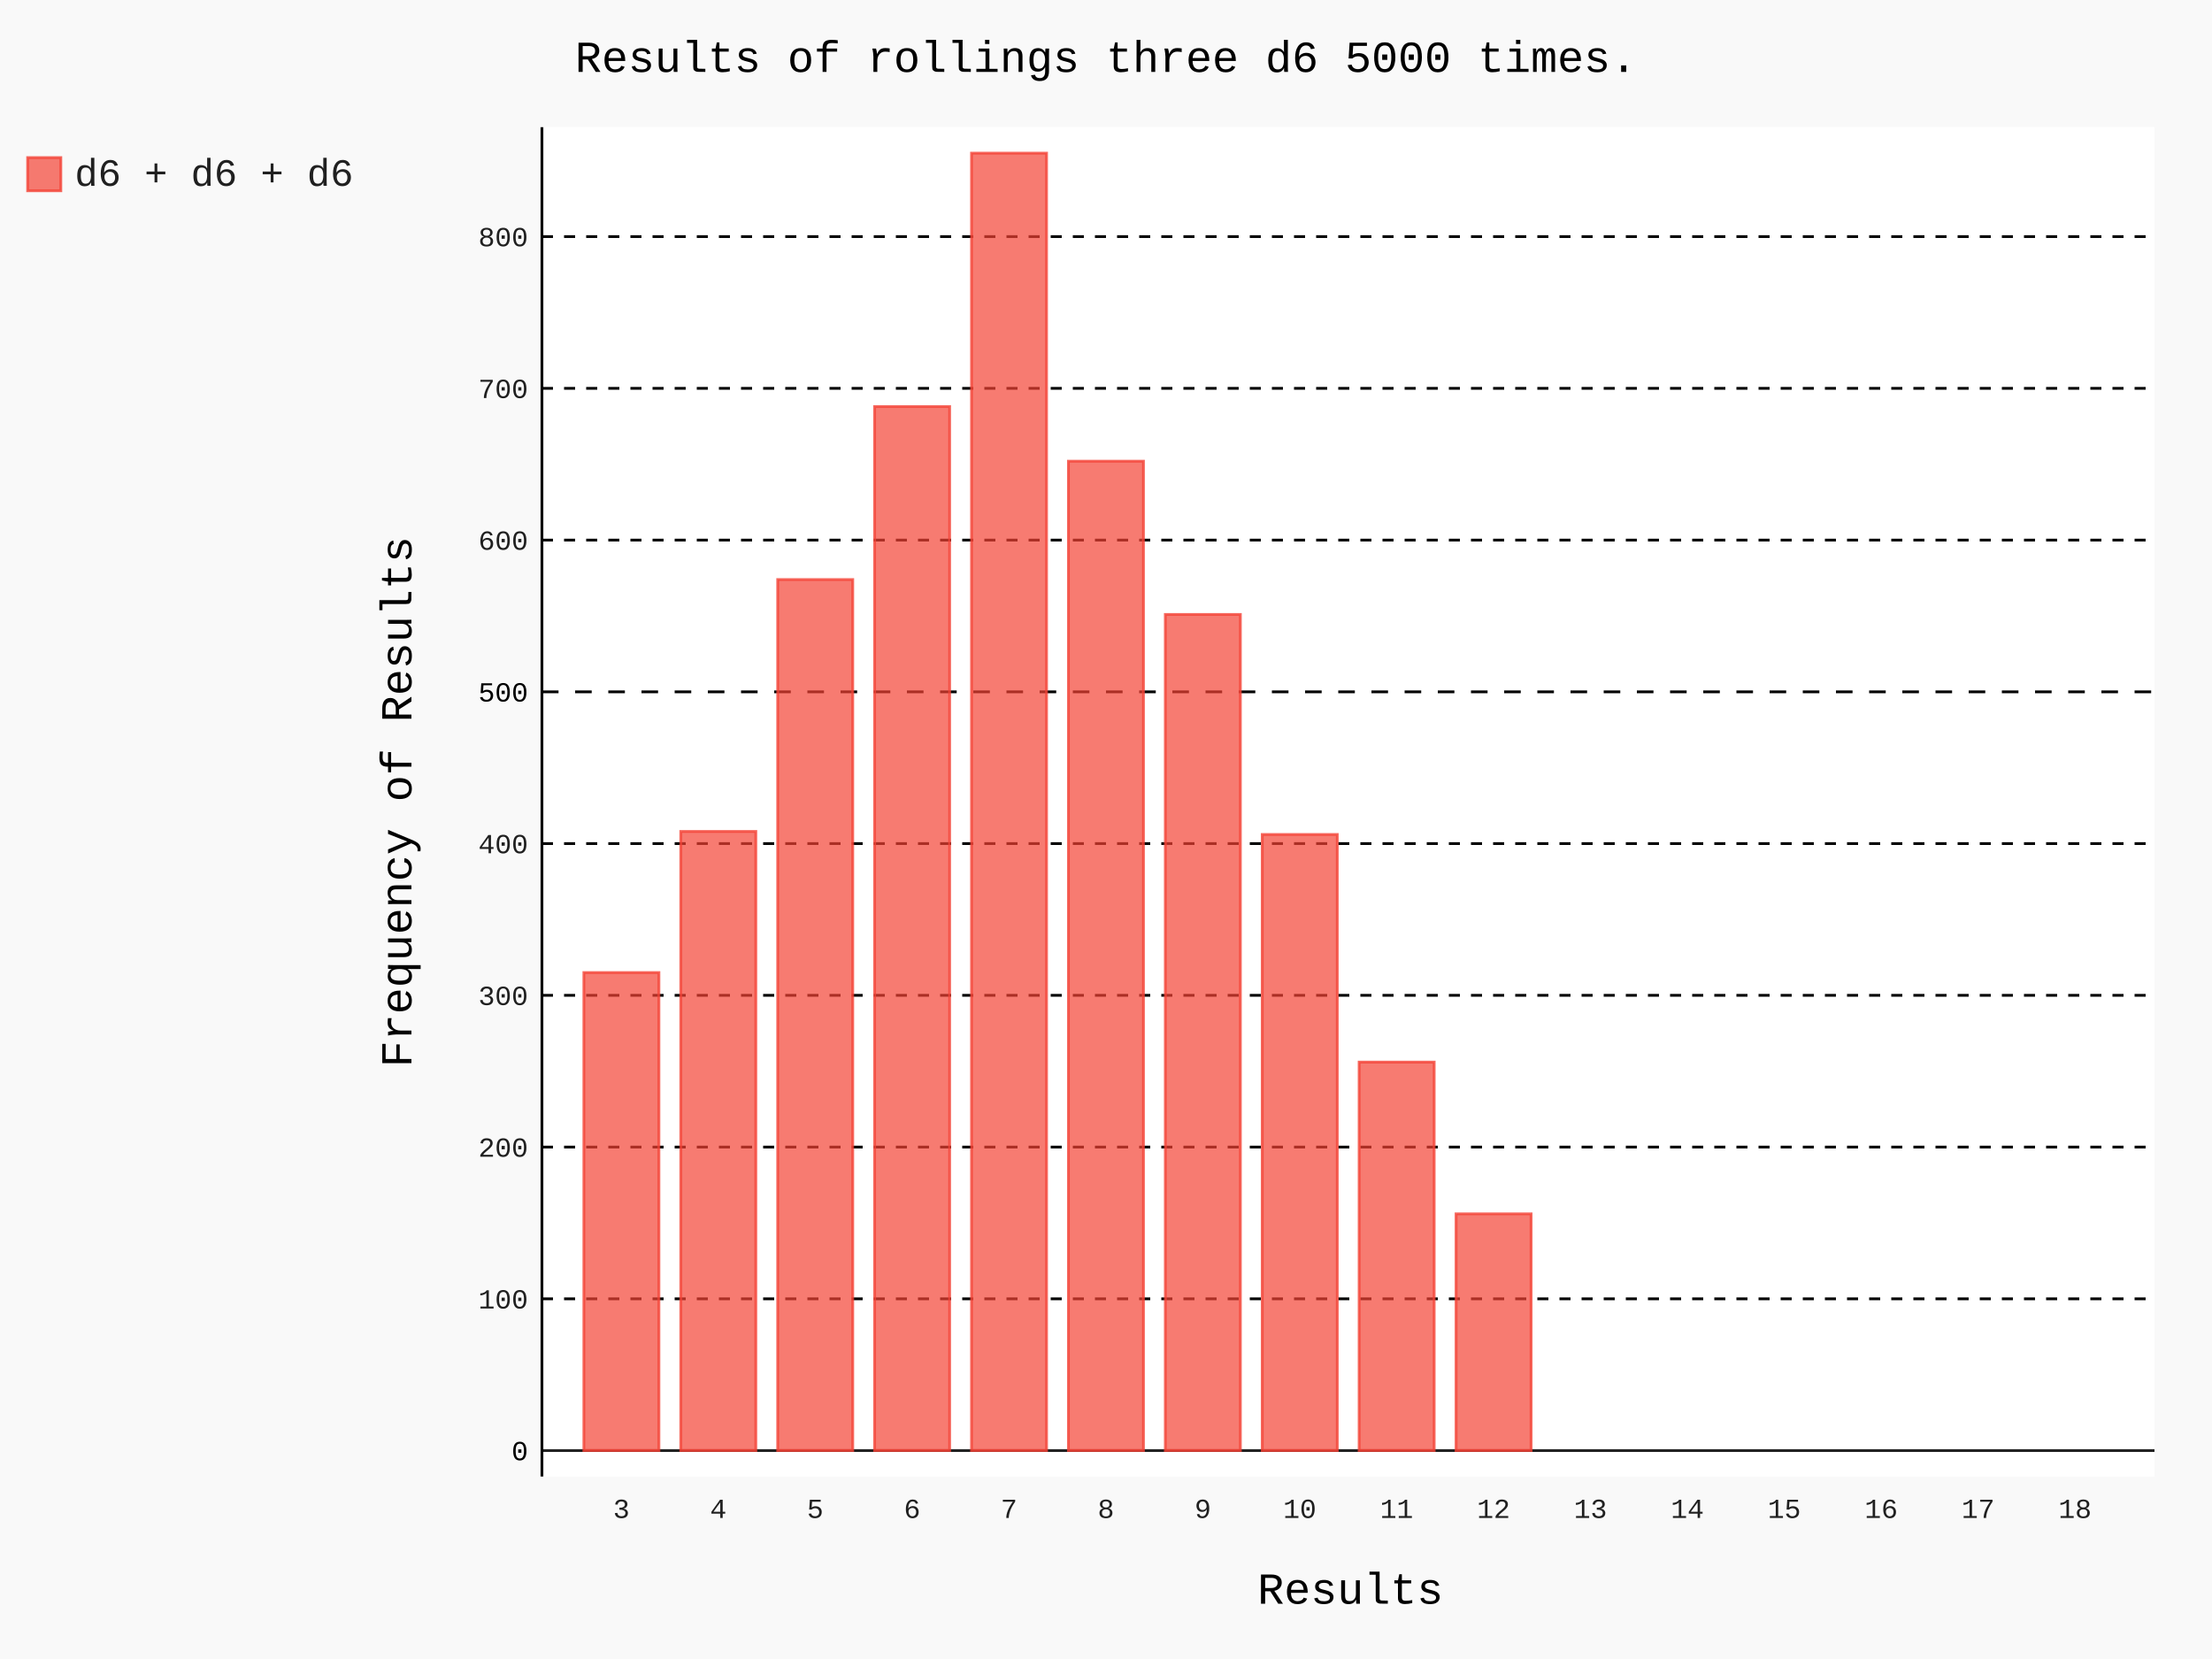
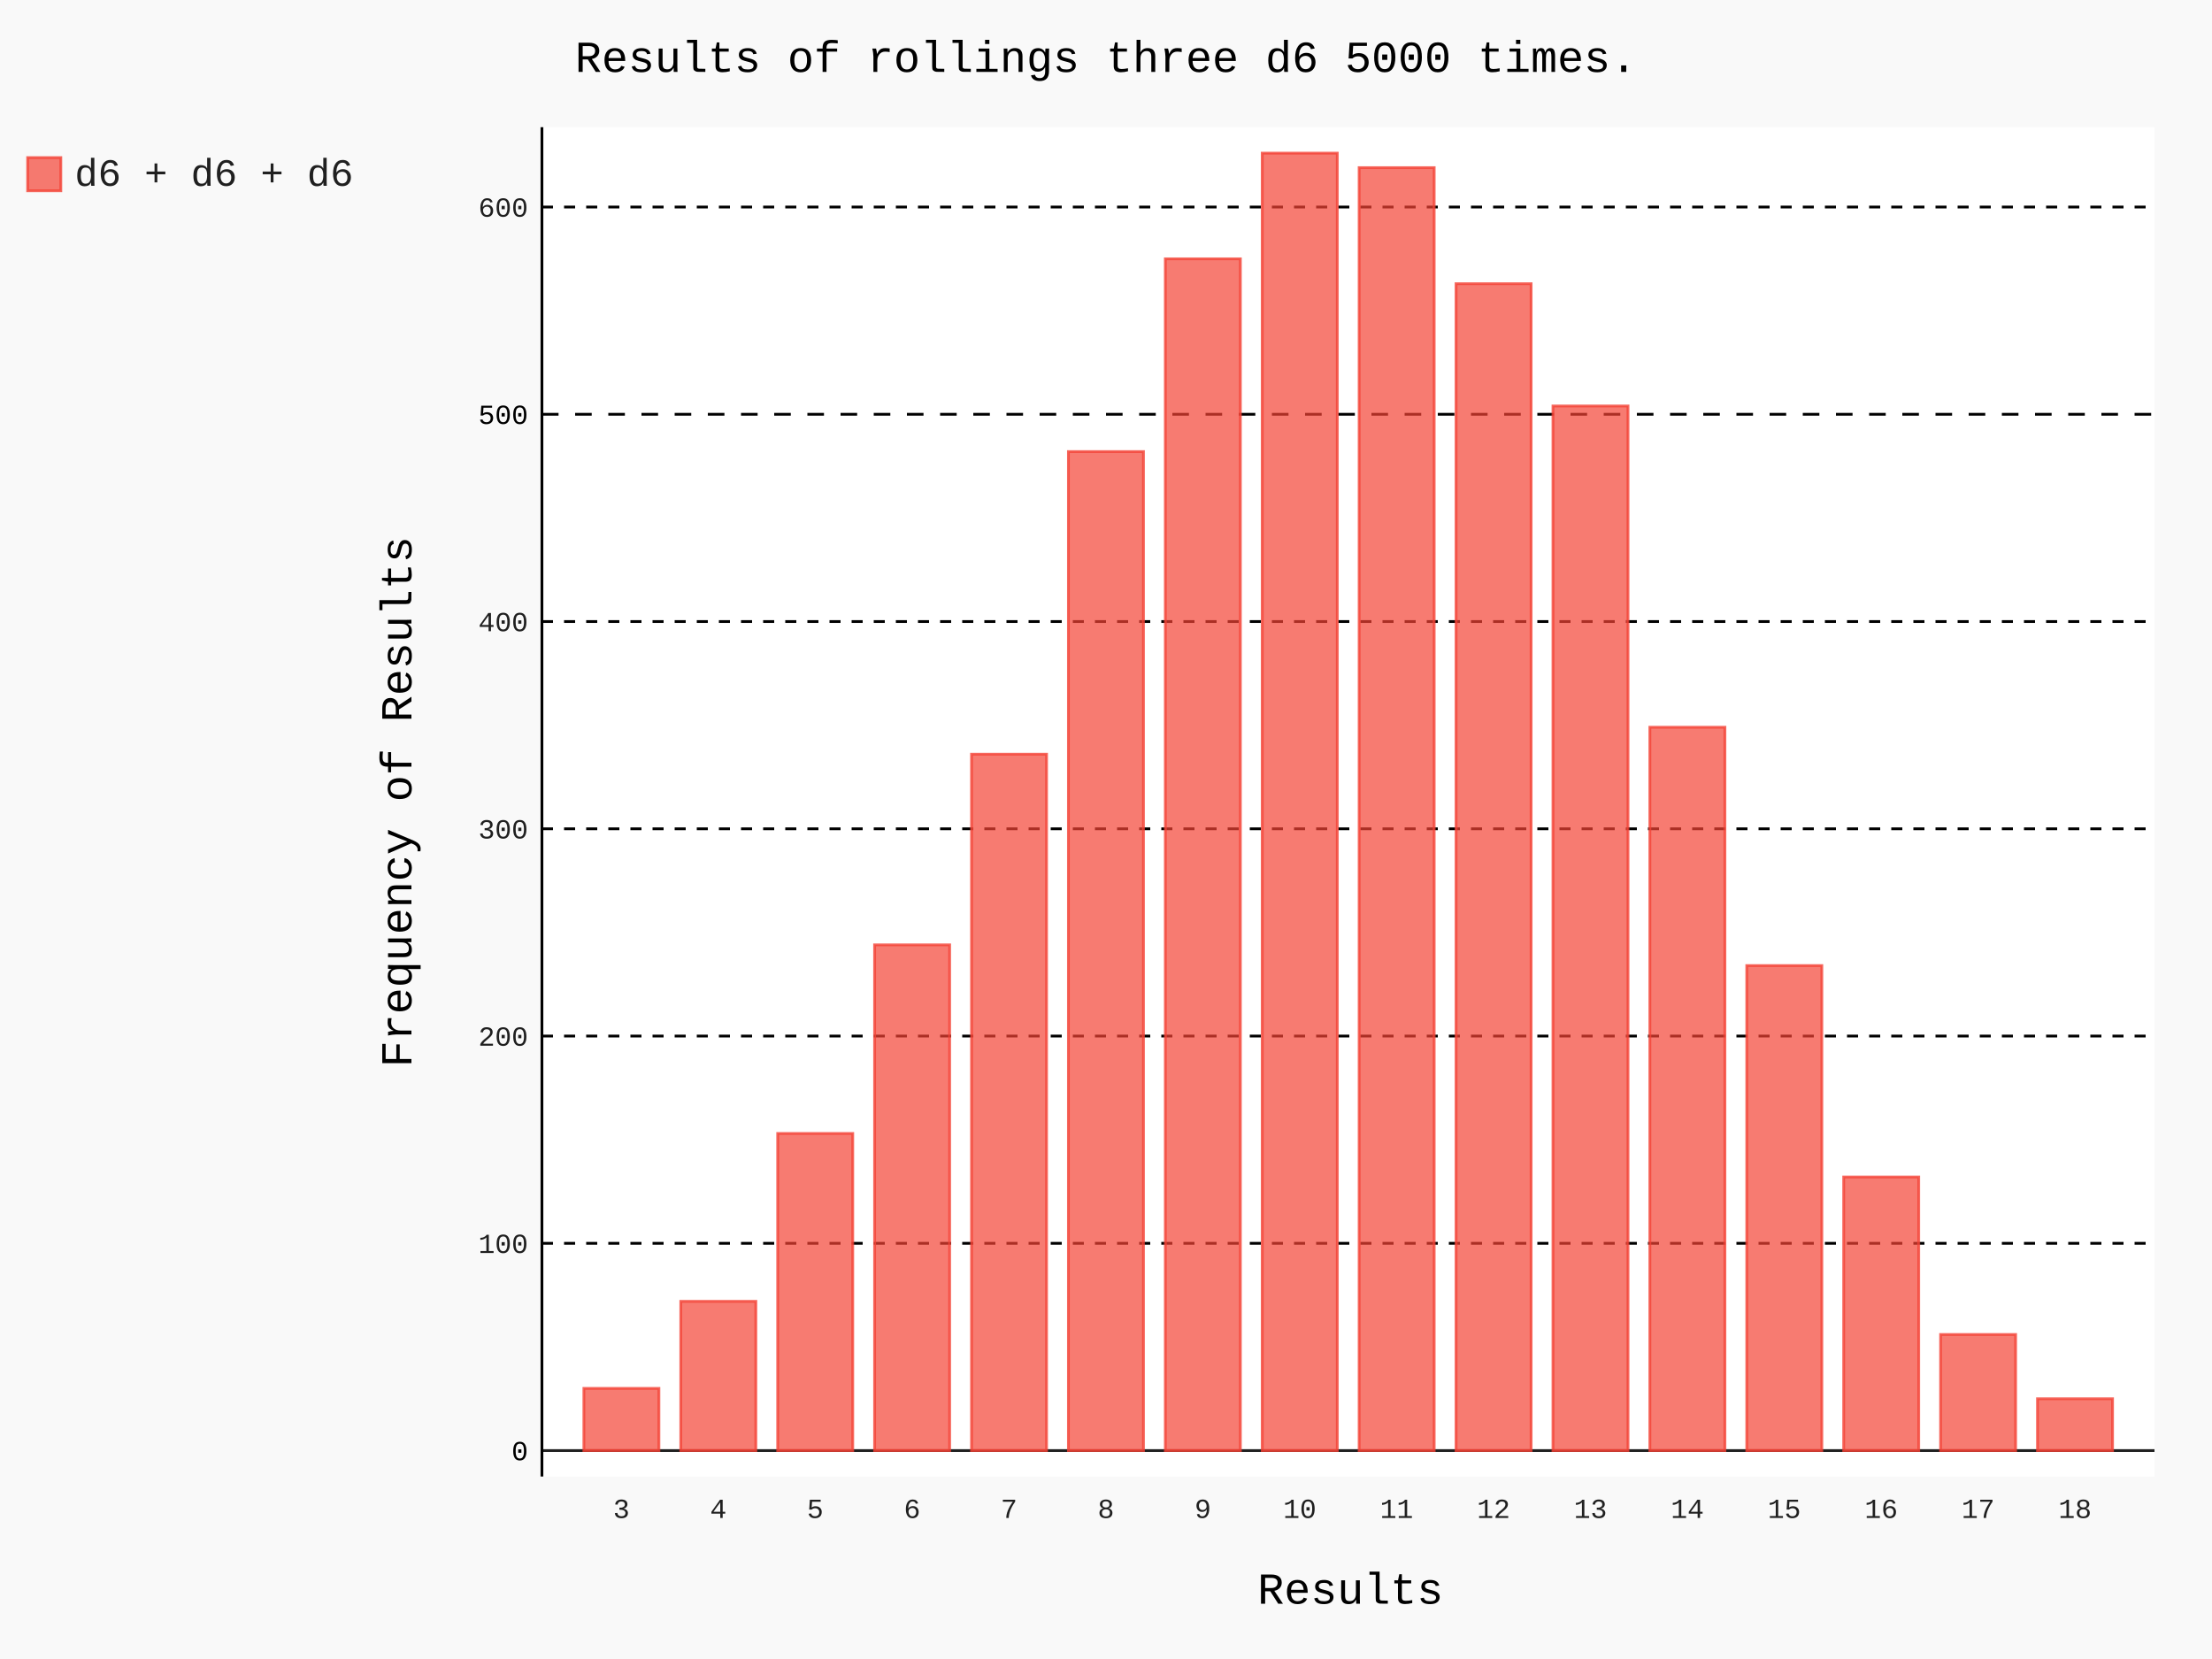
- <svg xmlns="http://www.w3.org/2000/svg" id="chart-6103bd9e-e0ac-48f8-b7ea-e93017cb3f18" class="pygal-chart" viewBox="0 0 800 600">
+ <svg xmlns="http://www.w3.org/2000/svg" id="chart-e970d85e-ba9c-4173-a939-4019a6f4e12d" class="pygal-chart" viewBox="0 0 800 600">
  <defs>
-     <style type="text/css">#chart-6103bd9e-e0ac-48f8-b7ea-e93017cb3f18{-webkit-user-select:none;-webkit-font-smoothing:antialiased;font-family:Consolas,"Liberation Mono",Menlo,Courier,monospace}#chart-6103bd9e-e0ac-48f8-b7ea-e93017cb3f18 .title{font-family:Consolas,"Liberation Mono",Menlo,Courier,monospace;font-size:16px}#chart-6103bd9e-e0ac-48f8-b7ea-e93017cb3f18 .legends .legend text{font-family:Consolas,"Liberation Mono",Menlo,Courier,monospace;font-size:14px}#chart-6103bd9e-e0ac-48f8-b7ea-e93017cb3f18 .axis text{font-family:Consolas,"Liberation Mono",Menlo,Courier,monospace;font-size:10px}#chart-6103bd9e-e0ac-48f8-b7ea-e93017cb3f18 .axis text.major{font-family:Consolas,"Liberation Mono",Menlo,Courier,monospace;font-size:10px}#chart-6103bd9e-e0ac-48f8-b7ea-e93017cb3f18 .text-overlay text.value{font-family:Consolas,"Liberation Mono",Menlo,Courier,monospace;font-size:16px}#chart-6103bd9e-e0ac-48f8-b7ea-e93017cb3f18 .text-overlay text.label{font-family:Consolas,"Liberation Mono",Menlo,Courier,monospace;font-size:10px}#chart-6103bd9e-e0ac-48f8-b7ea-e93017cb3f18 .tooltip{font-family:Consolas,"Liberation Mono",Menlo,Courier,monospace;font-size:14px}#chart-6103bd9e-e0ac-48f8-b7ea-e93017cb3f18 text.no_data{font-family:Consolas,"Liberation Mono",Menlo,Courier,monospace;font-size:64px}
- #chart-6103bd9e-e0ac-48f8-b7ea-e93017cb3f18{background-color:rgba(249,249,249,1)}#chart-6103bd9e-e0ac-48f8-b7ea-e93017cb3f18 path,#chart-6103bd9e-e0ac-48f8-b7ea-e93017cb3f18 line,#chart-6103bd9e-e0ac-48f8-b7ea-e93017cb3f18 rect,#chart-6103bd9e-e0ac-48f8-b7ea-e93017cb3f18 circle{-webkit-transition:150ms;-moz-transition:150ms;transition:150ms}#chart-6103bd9e-e0ac-48f8-b7ea-e93017cb3f18 .graph &gt; .background{fill:rgba(249,249,249,1)}#chart-6103bd9e-e0ac-48f8-b7ea-e93017cb3f18 .plot &gt; .background{fill:rgba(255,255,255,1)}#chart-6103bd9e-e0ac-48f8-b7ea-e93017cb3f18 .graph{fill:rgba(0,0,0,.87)}#chart-6103bd9e-e0ac-48f8-b7ea-e93017cb3f18 text.no_data{fill:rgba(0,0,0,1)}#chart-6103bd9e-e0ac-48f8-b7ea-e93017cb3f18 .title{fill:rgba(0,0,0,1)}#chart-6103bd9e-e0ac-48f8-b7ea-e93017cb3f18 .legends .legend text{fill:rgba(0,0,0,.87)}#chart-6103bd9e-e0ac-48f8-b7ea-e93017cb3f18 .legends .legend:hover text{fill:rgba(0,0,0,1)}#chart-6103bd9e-e0ac-48f8-b7ea-e93017cb3f18 .axis .line{stroke:rgba(0,0,0,1)}#chart-6103bd9e-e0ac-48f8-b7ea-e93017cb3f18 .axis .guide.line{stroke:rgba(0,0,0,.54)}#chart-6103bd9e-e0ac-48f8-b7ea-e93017cb3f18 .axis .major.line{stroke:rgba(0,0,0,.87)}#chart-6103bd9e-e0ac-48f8-b7ea-e93017cb3f18 .axis text.major{fill:rgba(0,0,0,1)}#chart-6103bd9e-e0ac-48f8-b7ea-e93017cb3f18 .axis.y .guides:hover .guide.line,#chart-6103bd9e-e0ac-48f8-b7ea-e93017cb3f18 .line-graph .axis.x .guides:hover .guide.line,#chart-6103bd9e-e0ac-48f8-b7ea-e93017cb3f18 .stackedline-graph .axis.x .guides:hover .guide.line,#chart-6103bd9e-e0ac-48f8-b7ea-e93017cb3f18 .xy-graph .axis.x .guides:hover .guide.line{stroke:rgba(0,0,0,1)}#chart-6103bd9e-e0ac-48f8-b7ea-e93017cb3f18 .axis .guides:hover text{fill:rgba(0,0,0,1)}#chart-6103bd9e-e0ac-48f8-b7ea-e93017cb3f18 .reactive{fill-opacity:.7;stroke-opacity:.8;stroke-width:1}#chart-6103bd9e-e0ac-48f8-b7ea-e93017cb3f18 .ci{stroke:rgba(0,0,0,.87)}#chart-6103bd9e-e0ac-48f8-b7ea-e93017cb3f18 .reactive.active,#chart-6103bd9e-e0ac-48f8-b7ea-e93017cb3f18 .active .reactive{fill-opacity:.8;stroke-opacity:.9;stroke-width:4}#chart-6103bd9e-e0ac-48f8-b7ea-e93017cb3f18 .ci .reactive.active{stroke-width:1.5}#chart-6103bd9e-e0ac-48f8-b7ea-e93017cb3f18 .series text{fill:rgba(0,0,0,1)}#chart-6103bd9e-e0ac-48f8-b7ea-e93017cb3f18 .tooltip rect{fill:rgba(255,255,255,1);stroke:rgba(0,0,0,1);-webkit-transition:opacity 150ms;-moz-transition:opacity 150ms;transition:opacity 150ms}#chart-6103bd9e-e0ac-48f8-b7ea-e93017cb3f18 .tooltip .label{fill:rgba(0,0,0,.87)}#chart-6103bd9e-e0ac-48f8-b7ea-e93017cb3f18 .tooltip .label{fill:rgba(0,0,0,.87)}#chart-6103bd9e-e0ac-48f8-b7ea-e93017cb3f18 .tooltip .legend{font-size:.8em;fill:rgba(0,0,0,.54)}#chart-6103bd9e-e0ac-48f8-b7ea-e93017cb3f18 .tooltip .x_label{font-size:.6em;fill:rgba(0,0,0,1)}#chart-6103bd9e-e0ac-48f8-b7ea-e93017cb3f18 .tooltip .xlink{font-size:.5em;text-decoration:underline}#chart-6103bd9e-e0ac-48f8-b7ea-e93017cb3f18 .tooltip .value{font-size:1.5em}#chart-6103bd9e-e0ac-48f8-b7ea-e93017cb3f18 .bound{font-size:.5em}#chart-6103bd9e-e0ac-48f8-b7ea-e93017cb3f18 .max-value{font-size:.75em;fill:rgba(0,0,0,.54)}#chart-6103bd9e-e0ac-48f8-b7ea-e93017cb3f18 .map-element{fill:rgba(255,255,255,1);stroke:rgba(0,0,0,.54) !important}#chart-6103bd9e-e0ac-48f8-b7ea-e93017cb3f18 .map-element .reactive{fill-opacity:inherit;stroke-opacity:inherit}#chart-6103bd9e-e0ac-48f8-b7ea-e93017cb3f18 .color-0,#chart-6103bd9e-e0ac-48f8-b7ea-e93017cb3f18 .color-0 a:visited{stroke:#F44336;fill:#F44336}#chart-6103bd9e-e0ac-48f8-b7ea-e93017cb3f18 .text-overlay .color-0 text{fill:black}
- #chart-6103bd9e-e0ac-48f8-b7ea-e93017cb3f18 text.no_data{text-anchor:middle}#chart-6103bd9e-e0ac-48f8-b7ea-e93017cb3f18 .guide.line{fill:none}#chart-6103bd9e-e0ac-48f8-b7ea-e93017cb3f18 .centered{text-anchor:middle}#chart-6103bd9e-e0ac-48f8-b7ea-e93017cb3f18 .title{text-anchor:middle}#chart-6103bd9e-e0ac-48f8-b7ea-e93017cb3f18 .legends .legend text{fill-opacity:1}#chart-6103bd9e-e0ac-48f8-b7ea-e93017cb3f18 .axis.x text{text-anchor:middle}#chart-6103bd9e-e0ac-48f8-b7ea-e93017cb3f18 .axis.x:not(.web) text[transform]{text-anchor:start}#chart-6103bd9e-e0ac-48f8-b7ea-e93017cb3f18 .axis.x:not(.web) text[transform].backwards{text-anchor:end}#chart-6103bd9e-e0ac-48f8-b7ea-e93017cb3f18 .axis.y text{text-anchor:end}#chart-6103bd9e-e0ac-48f8-b7ea-e93017cb3f18 .axis.y text[transform].backwards{text-anchor:start}#chart-6103bd9e-e0ac-48f8-b7ea-e93017cb3f18 .axis.y2 text{text-anchor:start}#chart-6103bd9e-e0ac-48f8-b7ea-e93017cb3f18 .axis.y2 text[transform].backwards{text-anchor:end}#chart-6103bd9e-e0ac-48f8-b7ea-e93017cb3f18 .axis .guide.line{stroke-dasharray:4,4;stroke:black}#chart-6103bd9e-e0ac-48f8-b7ea-e93017cb3f18 .axis .major.guide.line{stroke-dasharray:6,6;stroke:black}#chart-6103bd9e-e0ac-48f8-b7ea-e93017cb3f18 .horizontal .axis.y .guide.line,#chart-6103bd9e-e0ac-48f8-b7ea-e93017cb3f18 .horizontal .axis.y2 .guide.line,#chart-6103bd9e-e0ac-48f8-b7ea-e93017cb3f18 .vertical .axis.x .guide.line{opacity:0}#chart-6103bd9e-e0ac-48f8-b7ea-e93017cb3f18 .horizontal .axis.always_show .guide.line,#chart-6103bd9e-e0ac-48f8-b7ea-e93017cb3f18 .vertical .axis.always_show .guide.line{opacity:1 !important}#chart-6103bd9e-e0ac-48f8-b7ea-e93017cb3f18 .axis.y .guides:hover .guide.line,#chart-6103bd9e-e0ac-48f8-b7ea-e93017cb3f18 .axis.y2 .guides:hover .guide.line,#chart-6103bd9e-e0ac-48f8-b7ea-e93017cb3f18 .axis.x .guides:hover .guide.line{opacity:1}#chart-6103bd9e-e0ac-48f8-b7ea-e93017cb3f18 .axis .guides:hover text{opacity:1}#chart-6103bd9e-e0ac-48f8-b7ea-e93017cb3f18 .nofill{fill:none}#chart-6103bd9e-e0ac-48f8-b7ea-e93017cb3f18 .subtle-fill{fill-opacity:.2}#chart-6103bd9e-e0ac-48f8-b7ea-e93017cb3f18 .dot{stroke-width:1px;fill-opacity:1;stroke-opacity:1}#chart-6103bd9e-e0ac-48f8-b7ea-e93017cb3f18 .dot.active{stroke-width:5px}#chart-6103bd9e-e0ac-48f8-b7ea-e93017cb3f18 .dot.negative{fill:transparent}#chart-6103bd9e-e0ac-48f8-b7ea-e93017cb3f18 text,#chart-6103bd9e-e0ac-48f8-b7ea-e93017cb3f18 tspan{stroke:none !important}#chart-6103bd9e-e0ac-48f8-b7ea-e93017cb3f18 .series text.active{opacity:1}#chart-6103bd9e-e0ac-48f8-b7ea-e93017cb3f18 .tooltip rect{fill-opacity:.95;stroke-width:.5}#chart-6103bd9e-e0ac-48f8-b7ea-e93017cb3f18 .tooltip text{fill-opacity:1}#chart-6103bd9e-e0ac-48f8-b7ea-e93017cb3f18 .showable{visibility:hidden}#chart-6103bd9e-e0ac-48f8-b7ea-e93017cb3f18 .showable.shown{visibility:visible}#chart-6103bd9e-e0ac-48f8-b7ea-e93017cb3f18 .gauge-background{fill:rgba(229,229,229,1);stroke:none}#chart-6103bd9e-e0ac-48f8-b7ea-e93017cb3f18 .bg-lines{stroke:rgba(249,249,249,1);stroke-width:2px}</style>
+     <style type="text/css">#chart-e970d85e-ba9c-4173-a939-4019a6f4e12d{-webkit-user-select:none;-webkit-font-smoothing:antialiased;font-family:Consolas,"Liberation Mono",Menlo,Courier,monospace}#chart-e970d85e-ba9c-4173-a939-4019a6f4e12d .title{font-family:Consolas,"Liberation Mono",Menlo,Courier,monospace;font-size:16px}#chart-e970d85e-ba9c-4173-a939-4019a6f4e12d .legends .legend text{font-family:Consolas,"Liberation Mono",Menlo,Courier,monospace;font-size:14px}#chart-e970d85e-ba9c-4173-a939-4019a6f4e12d .axis text{font-family:Consolas,"Liberation Mono",Menlo,Courier,monospace;font-size:10px}#chart-e970d85e-ba9c-4173-a939-4019a6f4e12d .axis text.major{font-family:Consolas,"Liberation Mono",Menlo,Courier,monospace;font-size:10px}#chart-e970d85e-ba9c-4173-a939-4019a6f4e12d .text-overlay text.value{font-family:Consolas,"Liberation Mono",Menlo,Courier,monospace;font-size:16px}#chart-e970d85e-ba9c-4173-a939-4019a6f4e12d .text-overlay text.label{font-family:Consolas,"Liberation Mono",Menlo,Courier,monospace;font-size:10px}#chart-e970d85e-ba9c-4173-a939-4019a6f4e12d .tooltip{font-family:Consolas,"Liberation Mono",Menlo,Courier,monospace;font-size:14px}#chart-e970d85e-ba9c-4173-a939-4019a6f4e12d text.no_data{font-family:Consolas,"Liberation Mono",Menlo,Courier,monospace;font-size:64px}
+ #chart-e970d85e-ba9c-4173-a939-4019a6f4e12d{background-color:rgba(249,249,249,1)}#chart-e970d85e-ba9c-4173-a939-4019a6f4e12d path,#chart-e970d85e-ba9c-4173-a939-4019a6f4e12d line,#chart-e970d85e-ba9c-4173-a939-4019a6f4e12d rect,#chart-e970d85e-ba9c-4173-a939-4019a6f4e12d circle{-webkit-transition:150ms;-moz-transition:150ms;transition:150ms}#chart-e970d85e-ba9c-4173-a939-4019a6f4e12d .graph &gt; .background{fill:rgba(249,249,249,1)}#chart-e970d85e-ba9c-4173-a939-4019a6f4e12d .plot &gt; .background{fill:rgba(255,255,255,1)}#chart-e970d85e-ba9c-4173-a939-4019a6f4e12d .graph{fill:rgba(0,0,0,.87)}#chart-e970d85e-ba9c-4173-a939-4019a6f4e12d text.no_data{fill:rgba(0,0,0,1)}#chart-e970d85e-ba9c-4173-a939-4019a6f4e12d .title{fill:rgba(0,0,0,1)}#chart-e970d85e-ba9c-4173-a939-4019a6f4e12d .legends .legend text{fill:rgba(0,0,0,.87)}#chart-e970d85e-ba9c-4173-a939-4019a6f4e12d .legends .legend:hover text{fill:rgba(0,0,0,1)}#chart-e970d85e-ba9c-4173-a939-4019a6f4e12d .axis .line{stroke:rgba(0,0,0,1)}#chart-e970d85e-ba9c-4173-a939-4019a6f4e12d .axis .guide.line{stroke:rgba(0,0,0,.54)}#chart-e970d85e-ba9c-4173-a939-4019a6f4e12d .axis .major.line{stroke:rgba(0,0,0,.87)}#chart-e970d85e-ba9c-4173-a939-4019a6f4e12d .axis text.major{fill:rgba(0,0,0,1)}#chart-e970d85e-ba9c-4173-a939-4019a6f4e12d .axis.y .guides:hover .guide.line,#chart-e970d85e-ba9c-4173-a939-4019a6f4e12d .line-graph .axis.x .guides:hover .guide.line,#chart-e970d85e-ba9c-4173-a939-4019a6f4e12d .stackedline-graph .axis.x .guides:hover .guide.line,#chart-e970d85e-ba9c-4173-a939-4019a6f4e12d .xy-graph .axis.x .guides:hover .guide.line{stroke:rgba(0,0,0,1)}#chart-e970d85e-ba9c-4173-a939-4019a6f4e12d .axis .guides:hover text{fill:rgba(0,0,0,1)}#chart-e970d85e-ba9c-4173-a939-4019a6f4e12d .reactive{fill-opacity:.7;stroke-opacity:.8;stroke-width:1}#chart-e970d85e-ba9c-4173-a939-4019a6f4e12d .ci{stroke:rgba(0,0,0,.87)}#chart-e970d85e-ba9c-4173-a939-4019a6f4e12d .reactive.active,#chart-e970d85e-ba9c-4173-a939-4019a6f4e12d .active .reactive{fill-opacity:.8;stroke-opacity:.9;stroke-width:4}#chart-e970d85e-ba9c-4173-a939-4019a6f4e12d .ci .reactive.active{stroke-width:1.5}#chart-e970d85e-ba9c-4173-a939-4019a6f4e12d .series text{fill:rgba(0,0,0,1)}#chart-e970d85e-ba9c-4173-a939-4019a6f4e12d .tooltip rect{fill:rgba(255,255,255,1);stroke:rgba(0,0,0,1);-webkit-transition:opacity 150ms;-moz-transition:opacity 150ms;transition:opacity 150ms}#chart-e970d85e-ba9c-4173-a939-4019a6f4e12d .tooltip .label{fill:rgba(0,0,0,.87)}#chart-e970d85e-ba9c-4173-a939-4019a6f4e12d .tooltip .label{fill:rgba(0,0,0,.87)}#chart-e970d85e-ba9c-4173-a939-4019a6f4e12d .tooltip .legend{font-size:.8em;fill:rgba(0,0,0,.54)}#chart-e970d85e-ba9c-4173-a939-4019a6f4e12d .tooltip .x_label{font-size:.6em;fill:rgba(0,0,0,1)}#chart-e970d85e-ba9c-4173-a939-4019a6f4e12d .tooltip .xlink{font-size:.5em;text-decoration:underline}#chart-e970d85e-ba9c-4173-a939-4019a6f4e12d .tooltip .value{font-size:1.5em}#chart-e970d85e-ba9c-4173-a939-4019a6f4e12d .bound{font-size:.5em}#chart-e970d85e-ba9c-4173-a939-4019a6f4e12d .max-value{font-size:.75em;fill:rgba(0,0,0,.54)}#chart-e970d85e-ba9c-4173-a939-4019a6f4e12d .map-element{fill:rgba(255,255,255,1);stroke:rgba(0,0,0,.54) !important}#chart-e970d85e-ba9c-4173-a939-4019a6f4e12d .map-element .reactive{fill-opacity:inherit;stroke-opacity:inherit}#chart-e970d85e-ba9c-4173-a939-4019a6f4e12d .color-0,#chart-e970d85e-ba9c-4173-a939-4019a6f4e12d .color-0 a:visited{stroke:#F44336;fill:#F44336}#chart-e970d85e-ba9c-4173-a939-4019a6f4e12d .text-overlay .color-0 text{fill:black}
+ #chart-e970d85e-ba9c-4173-a939-4019a6f4e12d text.no_data{text-anchor:middle}#chart-e970d85e-ba9c-4173-a939-4019a6f4e12d .guide.line{fill:none}#chart-e970d85e-ba9c-4173-a939-4019a6f4e12d .centered{text-anchor:middle}#chart-e970d85e-ba9c-4173-a939-4019a6f4e12d .title{text-anchor:middle}#chart-e970d85e-ba9c-4173-a939-4019a6f4e12d .legends .legend text{fill-opacity:1}#chart-e970d85e-ba9c-4173-a939-4019a6f4e12d .axis.x text{text-anchor:middle}#chart-e970d85e-ba9c-4173-a939-4019a6f4e12d .axis.x:not(.web) text[transform]{text-anchor:start}#chart-e970d85e-ba9c-4173-a939-4019a6f4e12d .axis.x:not(.web) text[transform].backwards{text-anchor:end}#chart-e970d85e-ba9c-4173-a939-4019a6f4e12d .axis.y text{text-anchor:end}#chart-e970d85e-ba9c-4173-a939-4019a6f4e12d .axis.y text[transform].backwards{text-anchor:start}#chart-e970d85e-ba9c-4173-a939-4019a6f4e12d .axis.y2 text{text-anchor:start}#chart-e970d85e-ba9c-4173-a939-4019a6f4e12d .axis.y2 text[transform].backwards{text-anchor:end}#chart-e970d85e-ba9c-4173-a939-4019a6f4e12d .axis .guide.line{stroke-dasharray:4,4;stroke:black}#chart-e970d85e-ba9c-4173-a939-4019a6f4e12d .axis .major.guide.line{stroke-dasharray:6,6;stroke:black}#chart-e970d85e-ba9c-4173-a939-4019a6f4e12d .horizontal .axis.y .guide.line,#chart-e970d85e-ba9c-4173-a939-4019a6f4e12d .horizontal .axis.y2 .guide.line,#chart-e970d85e-ba9c-4173-a939-4019a6f4e12d .vertical .axis.x .guide.line{opacity:0}#chart-e970d85e-ba9c-4173-a939-4019a6f4e12d .horizontal .axis.always_show .guide.line,#chart-e970d85e-ba9c-4173-a939-4019a6f4e12d .vertical .axis.always_show .guide.line{opacity:1 !important}#chart-e970d85e-ba9c-4173-a939-4019a6f4e12d .axis.y .guides:hover .guide.line,#chart-e970d85e-ba9c-4173-a939-4019a6f4e12d .axis.y2 .guides:hover .guide.line,#chart-e970d85e-ba9c-4173-a939-4019a6f4e12d .axis.x .guides:hover .guide.line{opacity:1}#chart-e970d85e-ba9c-4173-a939-4019a6f4e12d .axis .guides:hover text{opacity:1}#chart-e970d85e-ba9c-4173-a939-4019a6f4e12d .nofill{fill:none}#chart-e970d85e-ba9c-4173-a939-4019a6f4e12d .subtle-fill{fill-opacity:.2}#chart-e970d85e-ba9c-4173-a939-4019a6f4e12d .dot{stroke-width:1px;fill-opacity:1;stroke-opacity:1}#chart-e970d85e-ba9c-4173-a939-4019a6f4e12d .dot.active{stroke-width:5px}#chart-e970d85e-ba9c-4173-a939-4019a6f4e12d .dot.negative{fill:transparent}#chart-e970d85e-ba9c-4173-a939-4019a6f4e12d text,#chart-e970d85e-ba9c-4173-a939-4019a6f4e12d tspan{stroke:none !important}#chart-e970d85e-ba9c-4173-a939-4019a6f4e12d .series text.active{opacity:1}#chart-e970d85e-ba9c-4173-a939-4019a6f4e12d .tooltip rect{fill-opacity:.95;stroke-width:.5}#chart-e970d85e-ba9c-4173-a939-4019a6f4e12d .tooltip text{fill-opacity:1}#chart-e970d85e-ba9c-4173-a939-4019a6f4e12d .showable{visibility:hidden}#chart-e970d85e-ba9c-4173-a939-4019a6f4e12d .showable.shown{visibility:visible}#chart-e970d85e-ba9c-4173-a939-4019a6f4e12d .gauge-background{fill:rgba(229,229,229,1);stroke:none}#chart-e970d85e-ba9c-4173-a939-4019a6f4e12d .bg-lines{stroke:rgba(249,249,249,1);stroke-width:2px}</style>
  </defs>
  <g class="graph bar-graph vertical">
    <rect x="0" y="0" width="800" height="600" class="background" />
    <g transform="translate(196, 46)" class="plot">
      <rect x="0" y="0" width="583.2" height="488" class="background" />
      <g class="axis y always_show">
        <g class="guides">
          <path d="M0 478.615 h583.2" class="axis major line" />
          <text x="-5" y="482.115" class="major">0</text>
        </g>
        <g class="guides">
-           <path d="M0 423.735 h583.2" class="guide line" />
-           <text x="-5" y="427.235" class="">100</text>
+           <path d="M0 403.658 h583.2" class="guide line" />
+           <text x="-5" y="407.158" class="">100</text>
        </g>
        <g class="guides">
-           <path d="M0 368.854 h583.2" class="guide line" />
-           <text x="-5" y="372.354" class="">200</text>
+           <path d="M0 328.701 h583.2" class="guide line" />
+           <text x="-5" y="332.201" class="">200</text>
        </g>
        <g class="guides">
-           <path d="M0 313.973 h583.2" class="guide line" />
-           <text x="-5" y="317.473" class="">300</text>
+           <path d="M0 253.744 h583.2" class="guide line" />
+           <text x="-5" y="257.244" class="">300</text>
        </g>
        <g class="guides">
-           <path d="M0 259.092 h583.2" class="guide line" />
-           <text x="-5" y="262.592" class="">400</text>
+           <path d="M0 178.787 h583.2" class="guide line" />
+           <text x="-5" y="182.287" class="">400</text>
        </g>
        <g class="guides">
-           <path d="M0 204.211 h583.2" class="major guide line" />
-           <text x="-5" y="207.711" class="major">500</text>
+           <path d="M0 103.83 h583.2" class="major guide line" />
+           <text x="-5" y="107.33" class="major">500</text>
        </g>
        <g class="guides">
-           <path d="M0 149.331 h583.2" class="guide line" />
-           <text x="-5" y="152.831" class="">600</text>
-         </g>
-         <g class="guides">
-           <path d="M0 94.45 h583.2" class="guide line" />
-           <text x="-5" y="97.95" class="">700</text>
-         </g>
-         <g class="guides">
-           <path d="M0 39.569 h583.2" class="guide line" />
-           <text x="-5" y="43.069" class="">800</text>
+           <path d="M0 28.873 h583.2" class="guide line" />
+           <text x="-5" y="32.373" class="">600</text>
        </g>
      </g>
      <g class="axis x">
        <path d="M0 0 v488" class="line" />
        <g class="guides">
          <path d="M28.739 0 v488" class="guide line" />
          <text x="28.739" y="503.0" class="">3</text>
        </g>
        <g class="guides">
          <path d="M63.788 0 v488" class="guide line" />
          <text x="63.788" y="503.0" class="">4</text>
        </g>
        <g class="guides">
          <path d="M98.836 0 v488" class="guide line" />
          <text x="98.836" y="503.0" class="">5</text>
        </g>
        <g class="guides">
          <path d="M133.884 0 v488" class="guide line" />
          <text x="133.884" y="503.0" class="">6</text>
        </g>
        <g class="guides">
          <path d="M168.932 0 v488" class="guide line" />
          <text x="168.932" y="503.0" class="">7</text>
        </g>
        <g class="guides">
          <path d="M203.98 0 v488" class="guide line" />
          <text x="203.98" y="503.0" class="">8</text>
        </g>
        <g class="guides">
          <path d="M239.028 0 v488" class="guide line" />
          <text x="239.028" y="503.0" class="">9</text>
        </g>
        <g class="guides">
          <path d="M274.076 0 v488" class="guide line" />
          <text x="274.076" y="503.0" class="">10</text>
        </g>
        <g class="guides">
          <path d="M309.124 0 v488" class="guide line" />
          <text x="309.124" y="503.0" class="">11</text>
        </g>
        <g class="guides">
          <path d="M344.172 0 v488" class="guide line" />
          <text x="344.172" y="503.0" class="">12</text>
        </g>
        <g class="guides">
          <path d="M379.22 0 v488" class="guide line" />
          <text x="379.22" y="503.0" class="">13</text>
        </g>
        <g class="guides">
          <path d="M414.268 0 v488" class="guide line" />
          <text x="414.268" y="503.0" class="">14</text>
        </g>
        <g class="guides">
          <path d="M449.316 0 v488" class="guide line" />
          <text x="449.316" y="503.0" class="">15</text>
        </g>
        <g class="guides">
          <path d="M484.364 0 v488" class="guide line" />
          <text x="484.364" y="503.0" class="">16</text>
        </g>
        <g class="guides">
          <path d="M519.413 0 v488" class="guide line" />
          <text x="519.413" y="503.0" class="">17</text>
        </g>
        <g class="guides">
          <path d="M554.461 0 v488" class="guide line" />
          <text x="554.461" y="503.0" class="">18</text>
        </g>
      </g>
      <g class="series serie-0 color-0">
        <g class="bars">
          <g class="bar">
-             <rect x="15.169" y="305.741" rx="0" ry="0" width="27.141" height="172.874" class="rect reactive tooltip-trigger" />
+             <rect x="15.169" y="456.128" rx="0" ry="0" width="27.141" height="22.487" class="rect reactive tooltip-trigger" />
          </g>
          <g class="bar">
-             <rect x="50.217" y="254.702" rx="0" ry="0" width="27.141" height="223.914" class="rect reactive tooltip-trigger" />
+             <rect x="50.217" y="424.646" rx="0" ry="0" width="27.141" height="53.969" class="rect reactive tooltip-trigger" />
          </g>
          <g class="bar">
-             <rect x="85.265" y="163.6" rx="0" ry="0" width="27.141" height="315.016" class="rect reactive tooltip-trigger" />
+             <rect x="85.265" y="363.931" rx="0" ry="0" width="27.141" height="114.684" class="rect reactive tooltip-trigger" />
          </g>
          <g class="bar">
-             <rect x="120.313" y="101.036" rx="0" ry="0" width="27.141" height="377.58" class="rect reactive tooltip-trigger" />
+             <rect x="120.313" y="295.72" rx="0" ry="0" width="27.141" height="182.895" class="rect reactive tooltip-trigger" />
          </g>
          <g class="bar">
-             <rect x="155.361" y="9.385" rx="0" ry="0" width="27.141" height="469.231" class="rect reactive tooltip-trigger" />
+             <rect x="155.361" y="226.76" rx="0" ry="0" width="27.141" height="251.855" class="rect reactive tooltip-trigger" />
          </g>
          <g class="bar">
-             <rect x="190.409" y="120.793" rx="0" ry="0" width="27.141" height="357.823" class="rect reactive tooltip-trigger" />
+             <rect x="190.409" y="117.323" rx="0" ry="0" width="27.141" height="361.293" class="rect reactive tooltip-trigger" />
          </g>
          <g class="bar">
-             <rect x="225.457" y="176.222" rx="0" ry="0" width="27.141" height="302.393" class="rect reactive tooltip-trigger" />
+             <rect x="225.457" y="47.613" rx="0" ry="0" width="27.141" height="431.003" class="rect reactive tooltip-trigger" />
          </g>
          <g class="bar">
-             <rect x="260.505" y="255.799" rx="0" ry="0" width="27.141" height="222.816" class="rect reactive tooltip-trigger" />
+             <rect x="260.505" y="9.385" rx="0" ry="0" width="27.141" height="469.231" class="rect reactive tooltip-trigger" />
          </g>
          <g class="bar">
-             <rect x="295.553" y="338.121" rx="0" ry="0" width="27.141" height="140.495" class="rect reactive tooltip-trigger" />
+             <rect x="295.553" y="14.632" rx="0" ry="0" width="27.141" height="463.984" class="rect reactive tooltip-trigger" />
          </g>
          <g class="bar">
-             <rect x="330.602" y="393.001" rx="0" ry="0" width="27.141" height="85.614" class="rect reactive tooltip-trigger" />
+             <rect x="330.602" y="56.608" rx="0" ry="0" width="27.141" height="422.008" class="rect reactive tooltip-trigger" />
          </g>
          <g class="bar">
-             <rect x="365.65" y="478.615" rx="0" ry="0" width="27.141" height="0.0" class="rect reactive tooltip-trigger" />
+             <rect x="365.65" y="100.832" rx="0" ry="0" width="27.141" height="377.783" class="rect reactive tooltip-trigger" />
          </g>
          <g class="bar">
-             <rect x="400.698" y="478.615" rx="0" ry="0" width="27.141" height="0.0" class="rect reactive tooltip-trigger" />
+             <rect x="400.698" y="217.015" rx="0" ry="0" width="27.141" height="261.6" class="rect reactive tooltip-trigger" />
          </g>
          <g class="bar">
-             <rect x="435.746" y="478.615" rx="0" ry="0" width="27.141" height="0.0" class="rect reactive tooltip-trigger" />
+             <rect x="435.746" y="303.216" rx="0" ry="0" width="27.141" height="175.399" class="rect reactive tooltip-trigger" />
          </g>
          <g class="bar">
-             <rect x="470.794" y="478.615" rx="0" ry="0" width="27.141" height="0.0" class="rect reactive tooltip-trigger" />
+             <rect x="470.794" y="379.672" rx="0" ry="0" width="27.141" height="98.943" class="rect reactive tooltip-trigger" />
          </g>
          <g class="bar">
-             <rect x="505.842" y="478.615" rx="0" ry="0" width="27.141" height="0.0" class="rect reactive tooltip-trigger" />
+             <rect x="505.842" y="436.639" rx="0" ry="0" width="27.141" height="41.976" class="rect reactive tooltip-trigger" />
          </g>
          <g class="bar">
-             <rect x="540.89" y="478.615" rx="0" ry="0" width="27.141" height="0.0" class="rect reactive tooltip-trigger" />
+             <rect x="540.89" y="459.876" rx="0" ry="0" width="27.141" height="18.739" class="rect reactive tooltip-trigger" />
          </g>
        </g>
      </g>
    </g>
    <g class="titles">
      <text x="400.0" y="26" class="title plot_title">Results of rollings three d6 5000 times.</text>
      <text x="488.4" y="580" class="title">Results</text>
      <text x="122.8" y="316.0" class="title" transform="rotate(-90 122.8 290)">Frequency of Results</text>
    </g>
    <g transform="translate(196, 46)" class="plot overlay">
      <g class="series serie-0 color-0" />
    </g>
    <g transform="translate(196, 46)" class="plot text-overlay">
      <g class="series serie-0 color-0" />
    </g>
    <g transform="translate(196, 46)" class="plot tooltip-overlay">
      <g transform="translate(0 0)" style="opacity: 0" class="tooltip">
        <rect rx="0" ry="0" width="0" height="0" class="tooltip-box" />
        <g class="text" />
      </g>
    </g>
    <g transform="translate(10, 56)" class="legends">
      <g id="activate-serie-0" class="legend reactive activate-serie">
        <rect x="0.0" y="1.0" width="12" height="12" class="color-0 reactive" />
        <text x="17.0" y="11.2">d6 + d6 + d6</text>
      </g>
    </g>
    <g transform="translate(790, 56)" class="legends" />
  </g>
</svg>
